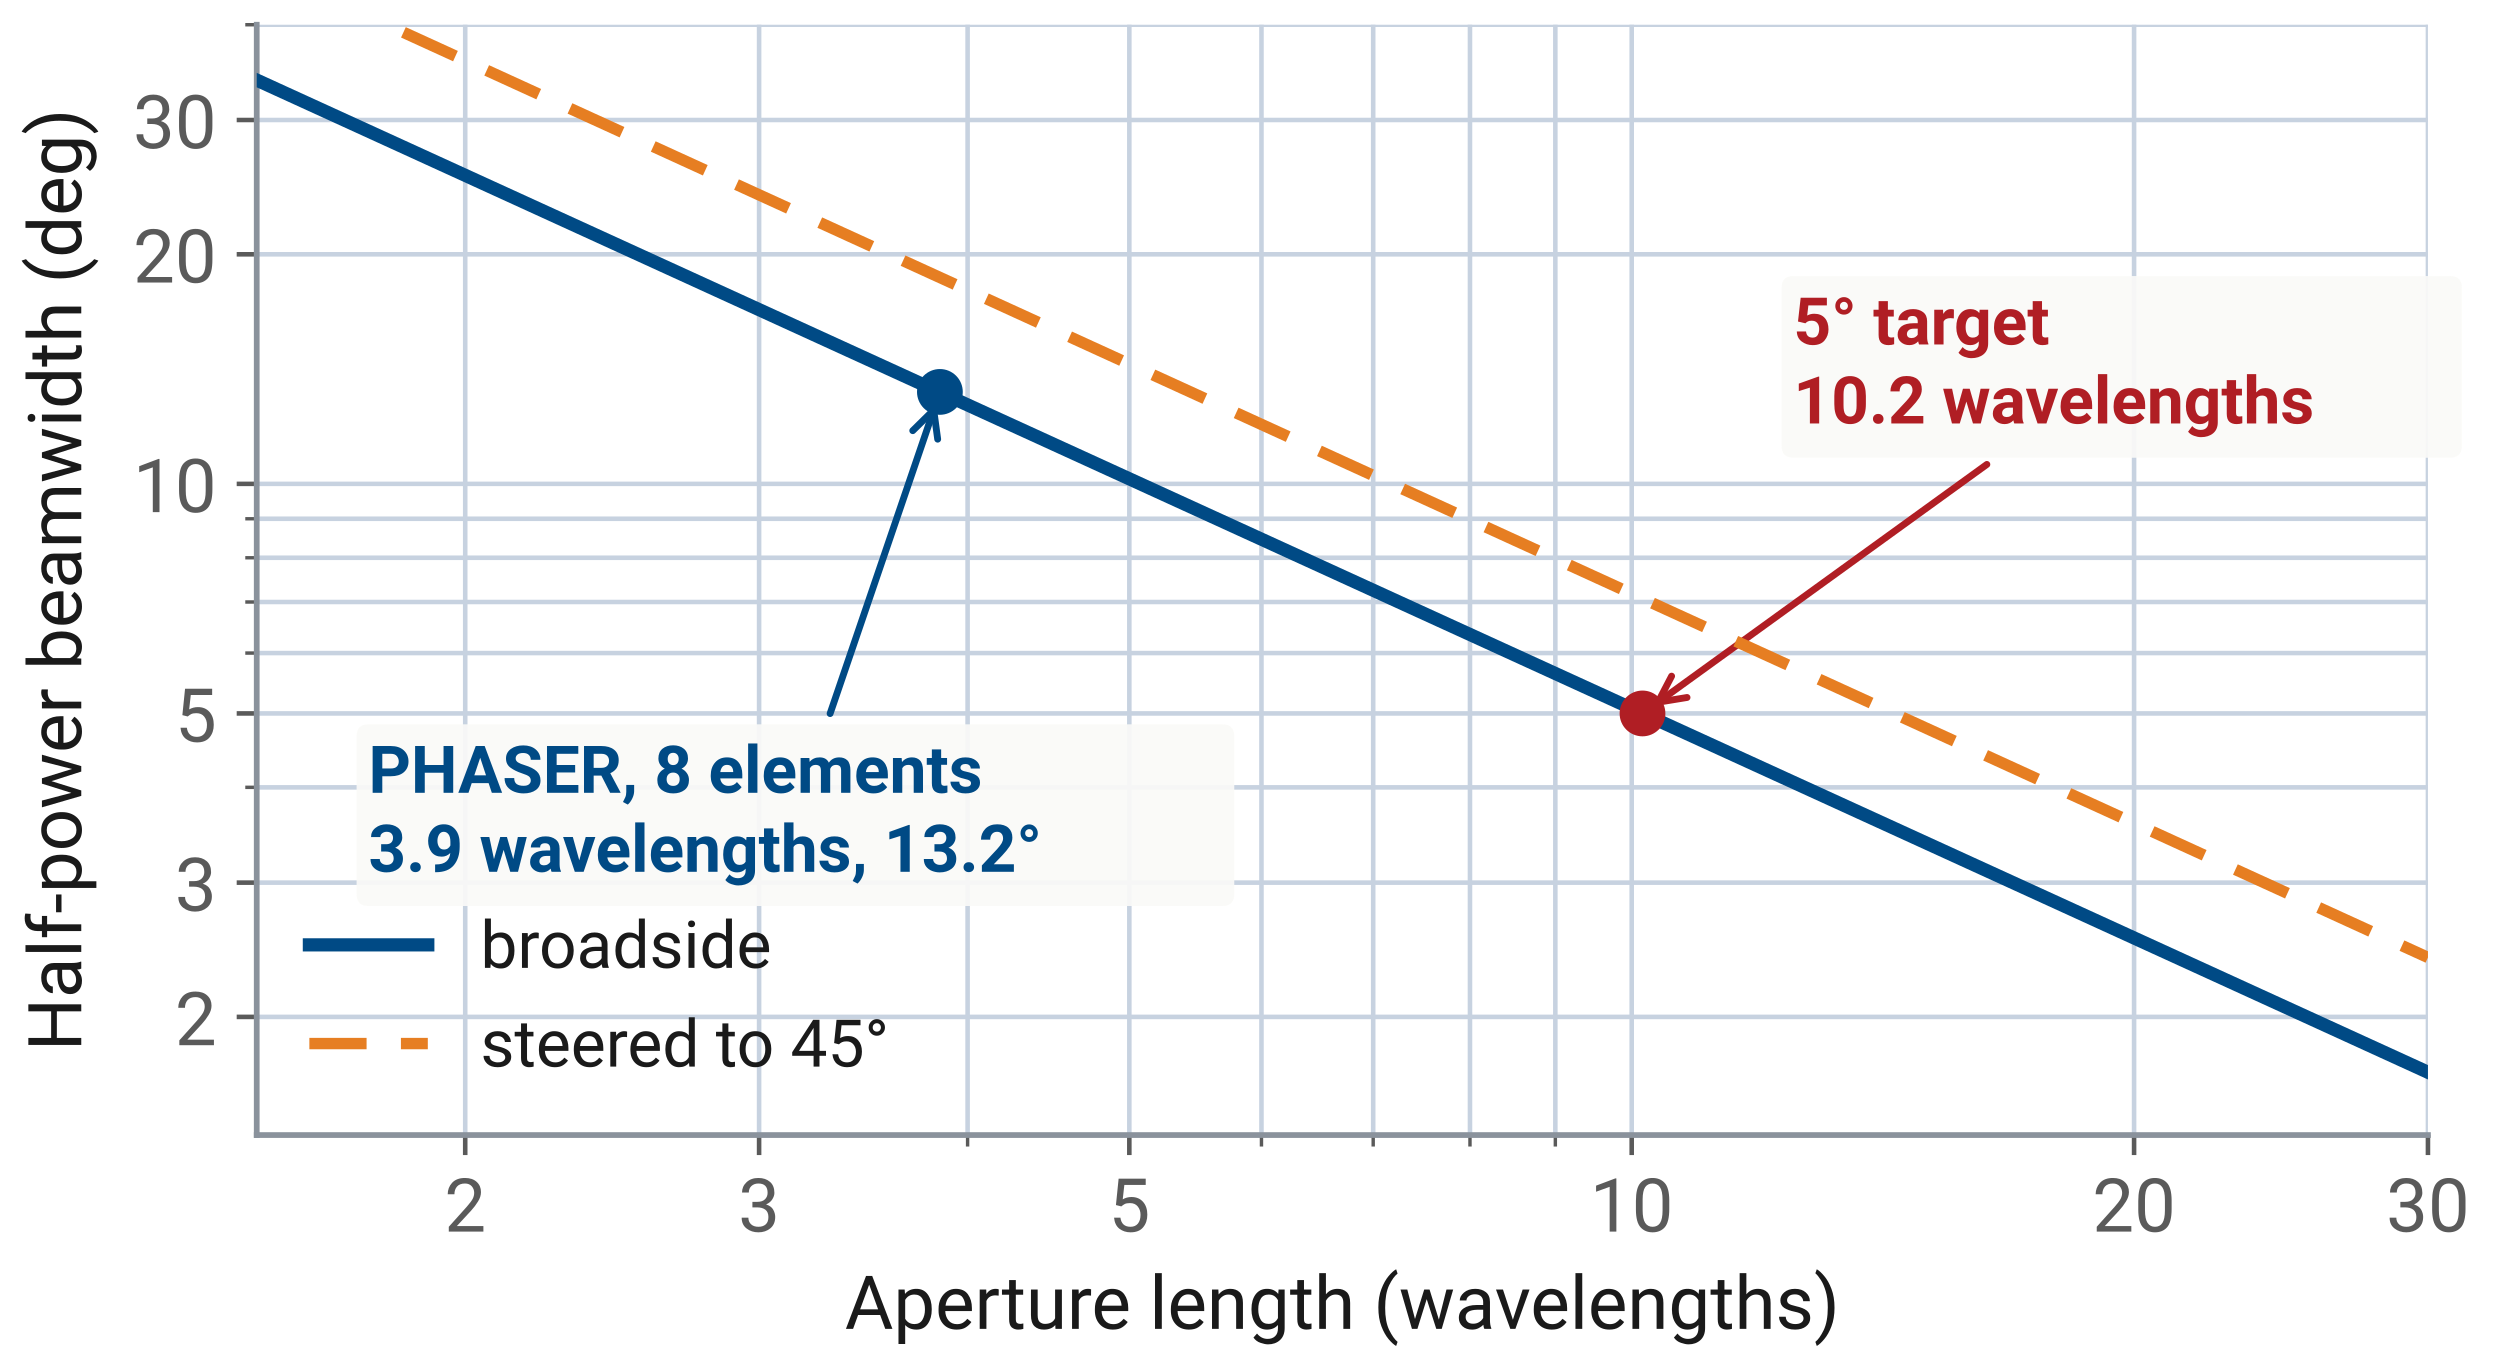
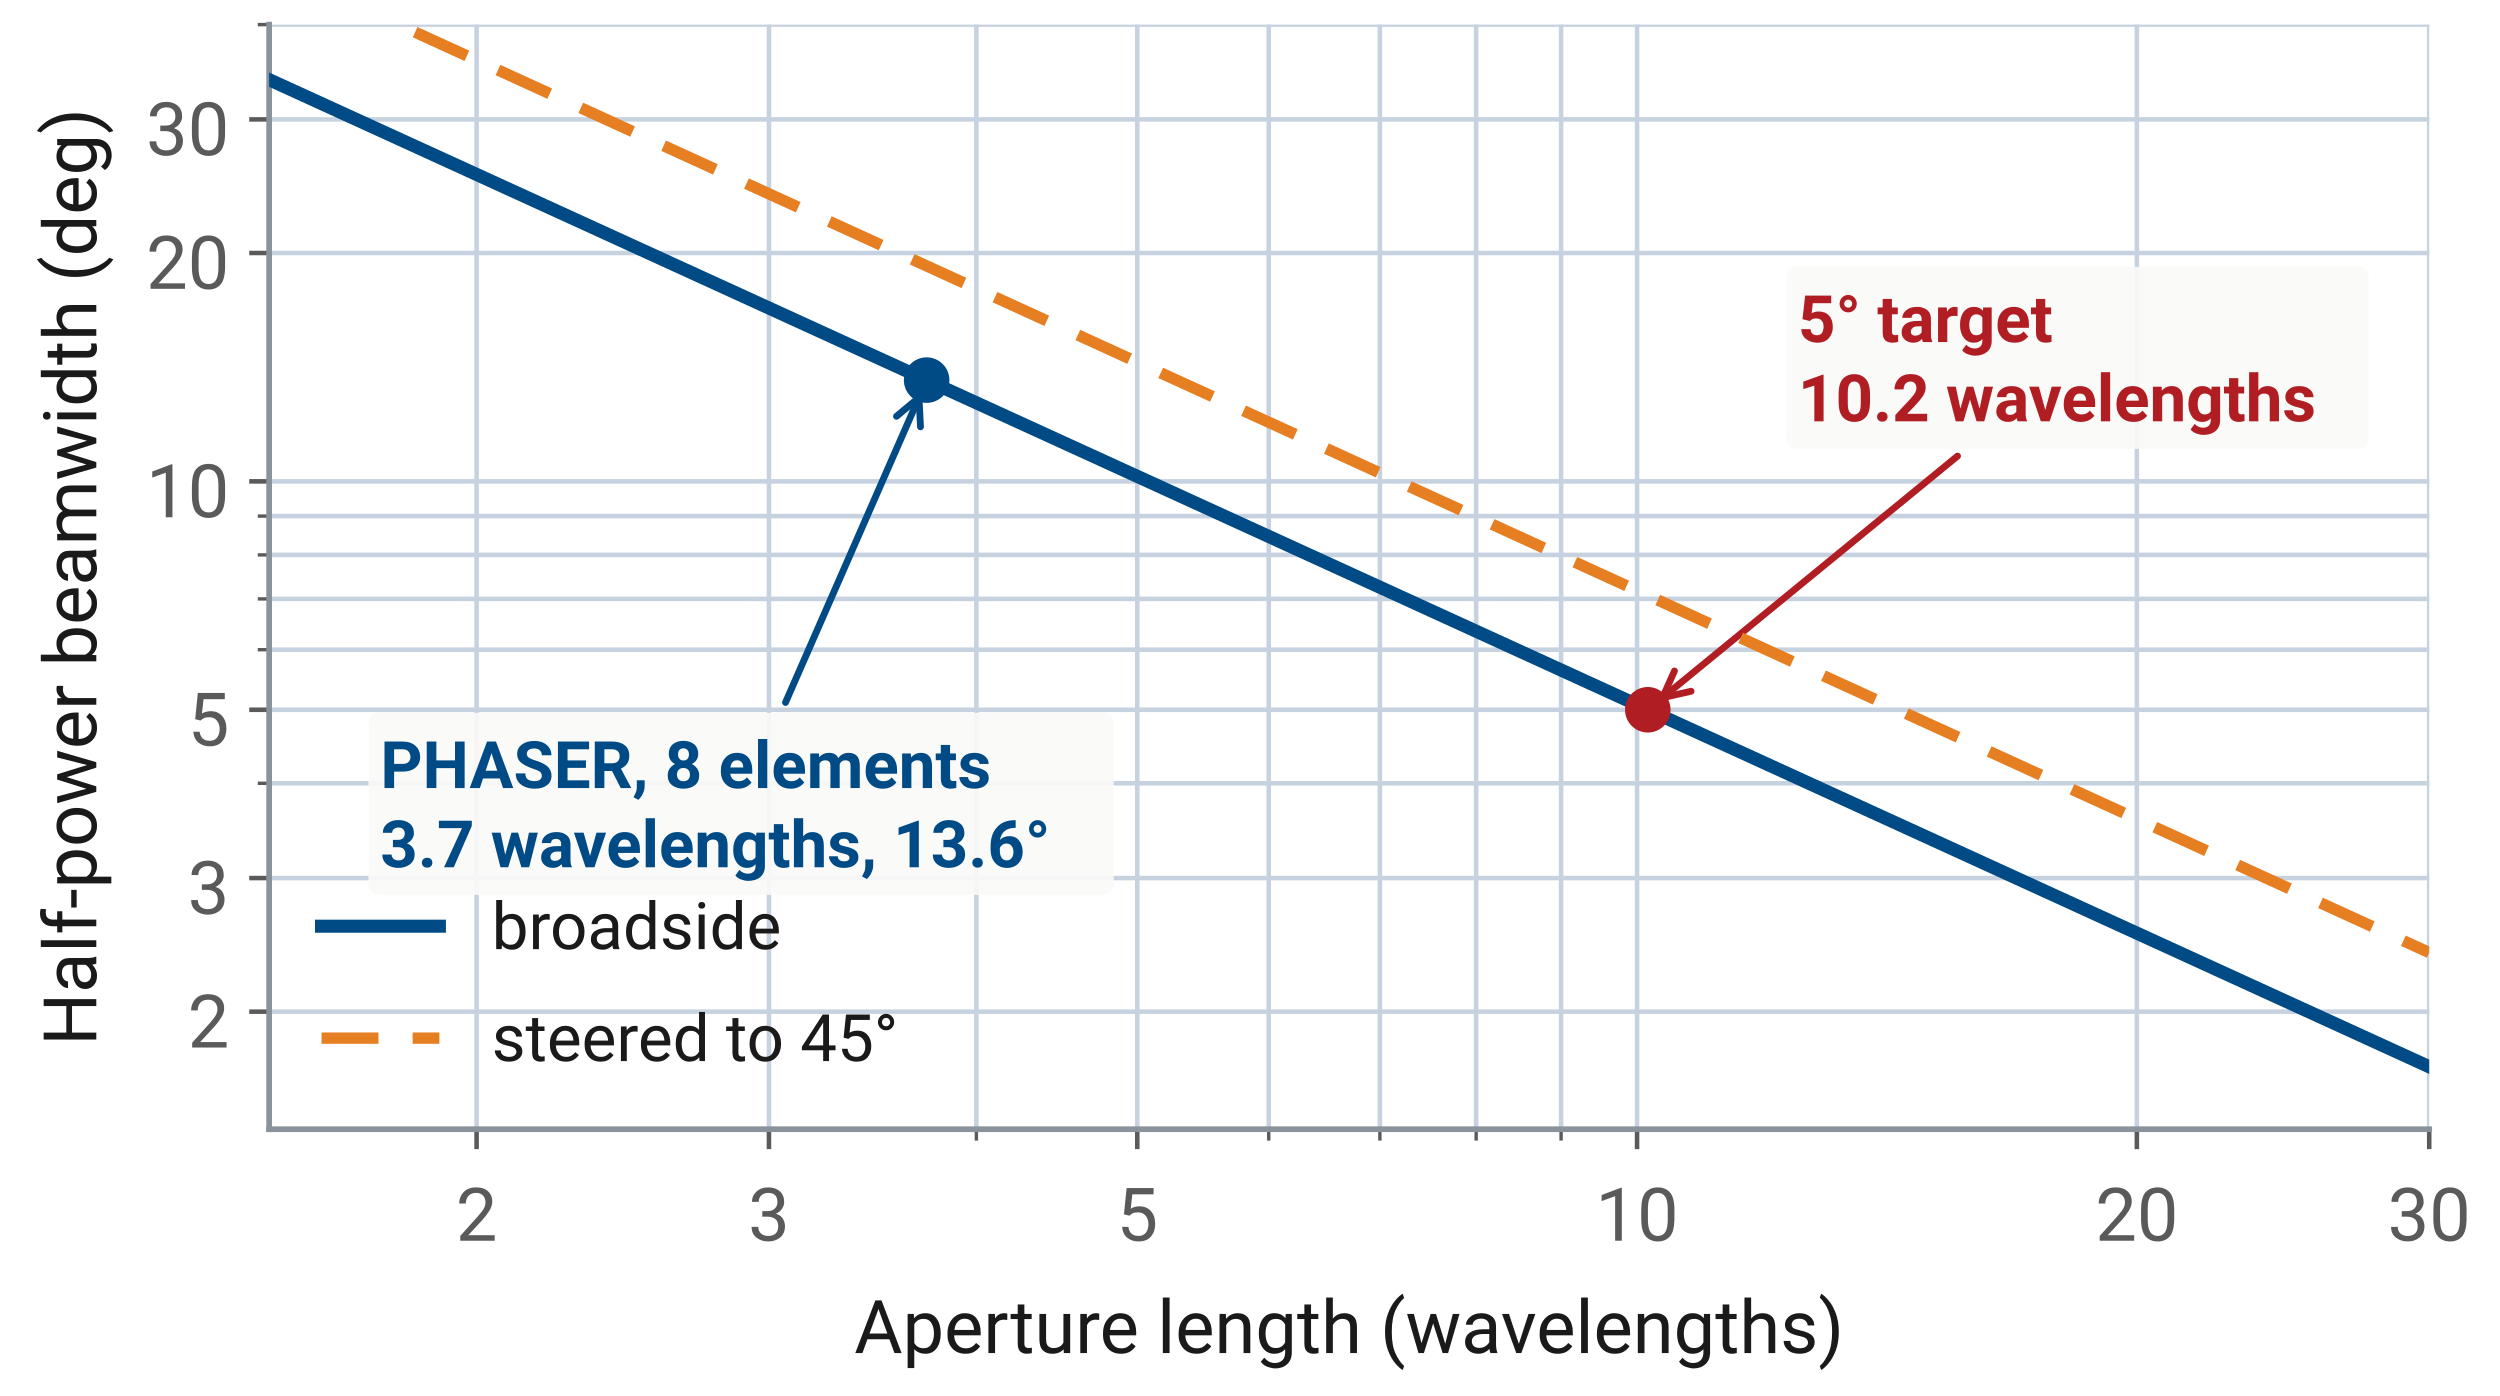
- <svg xmlns="http://www.w3.org/2000/svg" xmlns:xlink="http://www.w3.org/1999/xlink" width="436.895pt" height="239.681pt" viewBox="0 0 436.895 239.681" version="1.1">
+ <svg xmlns="http://www.w3.org/2000/svg" xmlns:xlink="http://www.w3.org/1999/xlink" width="439.157pt" height="245.139pt" viewBox="0 0 439.157 245.139" version="1.1">
  <defs>
    <style type="text/css">*{stroke-linejoin: round; stroke-linecap: butt}</style>
  </defs>
  <g id="figure_1">
    <g id="patch_1">
-       <path d="M 0 239.681  L 436.895 239.681  L 436.895 0  L 0 0  L 0 239.681  z " style="fill: none" />
+       <path d="M 0 245.139  L 439.157 245.139  L 439.157 -0  L 0 -0  L 0 245.139  z " style="fill: none" />
    </g>
    <g id="axes_1">
      <g id="patch_2">
-         <path d="M 44.864 198.36  L 424.304 198.36  L 424.304 4.32  L 44.864 4.32  L 44.864 198.36  z " style="fill: none" />
+         <path d="M 47.281 198.36  L 426.721 198.36  L 426.721 4.32  L 47.281 4.32  L 47.281 198.36  z " style="fill: none" />
      </g>
      <g id="matplotlib.axis_1">
        <g id="xtick_1">
          <g id="line2d_1">
-             <path d="M 81.301 198.36  L 81.301 4.32  " clip-path="url(#p9e1ac5e698)" style="fill: none; stroke: #c7d2e0; stroke-width: 0.8; stroke-linecap: square" />
+             <path d="M 83.719 198.36  L 83.719 4.32  " clip-path="url(#p59a55b0a7c)" style="fill: none; stroke: #c7d2e0; stroke-width: 0.8; stroke-linecap: square" />
          </g>
          <g id="line2d_2">
            <defs>
-               <path id="m5a21bd6602" d="M 0 0  L 0 3.5  " style="stroke: #5a5a5a; stroke-width: 0.8" />
+               <path id="mb65c1a8838" d="M 0 0  L 0 3.5  " style="stroke: #5a5a5a; stroke-width: 0.8" />
            </defs>
            <g>
-               <use xlink:href="#m5a21bd6602" x="81.301" y="198.36" style="fill: #5a5a5a; stroke: #5a5a5a; stroke-width: 0.8" />
+               <use xlink:href="#mb65c1a8838" x="83.719" y="198.36" style="fill: #5a5a5a; stroke: #5a5a5a; stroke-width: 0.8" />
            </g>
          </g>
          <g id="text_1">
-             <text style="font-size: 13px; font-family:'Source Sans Pro', 'Segoe UI', Roboto, Helvetica, Arial, sans-serif; text-anchor: middle; fill: #5a5a5a" x="81.301" y="215.237" transform="rotate(-0 81.30138 215.237)">2</text>
+             <text style="font-size: 13px; font-family:'Source Sans Pro', 'Segoe UI', Roboto, Helvetica, Arial, sans-serif; text-anchor: middle; fill: #5a5a5a" x="83.719" y="217.954" transform="rotate(-0 83.71908 217.9538)">2</text>
          </g>
        </g>
        <g id="xtick_2">
          <g id="line2d_3">
-             <path d="M 132.658 198.36  L 132.658 4.32  " clip-path="url(#p9e1ac5e698)" style="fill: none; stroke: #c7d2e0; stroke-width: 0.8; stroke-linecap: square" />
+             <path d="M 135.075 198.36  L 135.075 4.32  " clip-path="url(#p59a55b0a7c)" style="fill: none; stroke: #c7d2e0; stroke-width: 0.8; stroke-linecap: square" />
          </g>
          <g id="line2d_4">
            <g>
-               <use xlink:href="#m5a21bd6602" x="132.658" y="198.36" style="fill: #5a5a5a; stroke: #5a5a5a; stroke-width: 0.8" />
+               <use xlink:href="#mb65c1a8838" x="135.075" y="198.36" style="fill: #5a5a5a; stroke: #5a5a5a; stroke-width: 0.8" />
            </g>
          </g>
          <g id="text_2">
-             <text style="font-size: 13px; font-family:'Source Sans Pro', 'Segoe UI', Roboto, Helvetica, Arial, sans-serif; text-anchor: middle; fill: #5a5a5a" x="132.658" y="215.237" transform="rotate(-0 132.6577 215.237)">3</text>
+             <text style="font-size: 13px; font-family:'Source Sans Pro', 'Segoe UI', Roboto, Helvetica, Arial, sans-serif; text-anchor: middle; fill: #5a5a5a" x="135.075" y="217.954" transform="rotate(-0 135.0754 217.9538)">3</text>
          </g>
        </g>
        <g id="xtick_3">
          <g id="line2d_5">
-             <path d="M 197.359 198.36  L 197.359 4.32  " clip-path="url(#p9e1ac5e698)" style="fill: none; stroke: #c7d2e0; stroke-width: 0.8; stroke-linecap: square" />
+             <path d="M 199.777 198.36  L 199.777 4.32  " clip-path="url(#p59a55b0a7c)" style="fill: none; stroke: #c7d2e0; stroke-width: 0.8; stroke-linecap: square" />
          </g>
          <g id="line2d_6">
            <g>
-               <use xlink:href="#m5a21bd6602" x="197.359" y="198.36" style="fill: #5a5a5a; stroke: #5a5a5a; stroke-width: 0.8" />
+               <use xlink:href="#mb65c1a8838" x="199.777" y="198.36" style="fill: #5a5a5a; stroke: #5a5a5a; stroke-width: 0.8" />
            </g>
          </g>
          <g id="text_3">
-             <text style="font-size: 13px; font-family:'Source Sans Pro', 'Segoe UI', Roboto, Helvetica, Arial, sans-serif; text-anchor: middle; fill: #5a5a5a" x="197.359" y="215.237" transform="rotate(-0 197.3589 215.237)">5</text>
+             <text style="font-size: 13px; font-family:'Source Sans Pro', 'Segoe UI', Roboto, Helvetica, Arial, sans-serif; text-anchor: middle; fill: #5a5a5a" x="199.777" y="217.954" transform="rotate(-0 199.7766 217.9538)">5</text>
          </g>
        </g>
        <g id="xtick_4">
          <g id="line2d_7">
-             <path d="M 285.153 198.36  L 285.153 4.32  " clip-path="url(#p9e1ac5e698)" style="fill: none; stroke: #c7d2e0; stroke-width: 0.8; stroke-linecap: square" />
+             <path d="M 287.571 198.36  L 287.571 4.32  " clip-path="url(#p59a55b0a7c)" style="fill: none; stroke: #c7d2e0; stroke-width: 0.8; stroke-linecap: square" />
          </g>
          <g id="line2d_8">
            <g>
-               <use xlink:href="#m5a21bd6602" x="285.153" y="198.36" style="fill: #5a5a5a; stroke: #5a5a5a; stroke-width: 0.8" />
+               <use xlink:href="#mb65c1a8838" x="287.571" y="198.36" style="fill: #5a5a5a; stroke: #5a5a5a; stroke-width: 0.8" />
            </g>
          </g>
          <g id="text_4">
-             <text style="font-size: 13px; font-family:'Source Sans Pro', 'Segoe UI', Roboto, Helvetica, Arial, sans-serif; text-anchor: middle; fill: #5a5a5a" x="285.153" y="215.237" transform="rotate(-0 285.1531 215.237)">10</text>
+             <text style="font-size: 13px; font-family:'Source Sans Pro', 'Segoe UI', Roboto, Helvetica, Arial, sans-serif; text-anchor: middle; fill: #5a5a5a" x="287.571" y="217.954" transform="rotate(-0 287.5708 217.9538)">10</text>
          </g>
        </g>
        <g id="xtick_5">
          <g id="line2d_9">
-             <path d="M 372.947 198.36  L 372.947 4.32  " clip-path="url(#p9e1ac5e698)" style="fill: none; stroke: #c7d2e0; stroke-width: 0.8; stroke-linecap: square" />
+             <path d="M 375.365 198.36  L 375.365 4.32  " clip-path="url(#p59a55b0a7c)" style="fill: none; stroke: #c7d2e0; stroke-width: 0.8; stroke-linecap: square" />
          </g>
          <g id="line2d_10">
            <g>
-               <use xlink:href="#m5a21bd6602" x="372.947" y="198.36" style="fill: #5a5a5a; stroke: #5a5a5a; stroke-width: 0.8" />
+               <use xlink:href="#mb65c1a8838" x="375.365" y="198.36" style="fill: #5a5a5a; stroke: #5a5a5a; stroke-width: 0.8" />
            </g>
          </g>
          <g id="text_5">
-             <text style="font-size: 13px; font-family:'Source Sans Pro', 'Segoe UI', Roboto, Helvetica, Arial, sans-serif; text-anchor: middle; fill: #5a5a5a" x="372.947" y="215.237" transform="rotate(-0 372.9472 215.237)">20</text>
+             <text style="font-size: 13px; font-family:'Source Sans Pro', 'Segoe UI', Roboto, Helvetica, Arial, sans-serif; text-anchor: middle; fill: #5a5a5a" x="375.365" y="217.954" transform="rotate(-0 375.3649 217.9538)">20</text>
          </g>
        </g>
        <g id="xtick_6">
          <g id="line2d_11">
-             <path d="M 424.304 198.36  L 424.304 4.32  " clip-path="url(#p9e1ac5e698)" style="fill: none; stroke: #c7d2e0; stroke-width: 0.8; stroke-linecap: square" />
+             <path d="M 426.721 198.36  L 426.721 4.32  " clip-path="url(#p59a55b0a7c)" style="fill: none; stroke: #c7d2e0; stroke-width: 0.8; stroke-linecap: square" />
          </g>
          <g id="line2d_12">
            <g>
-               <use xlink:href="#m5a21bd6602" x="424.304" y="198.36" style="fill: #5a5a5a; stroke: #5a5a5a; stroke-width: 0.8" />
+               <use xlink:href="#mb65c1a8838" x="426.721" y="198.36" style="fill: #5a5a5a; stroke: #5a5a5a; stroke-width: 0.8" />
            </g>
          </g>
          <g id="text_6">
-             <text style="font-size: 13px; font-family:'Source Sans Pro', 'Segoe UI', Roboto, Helvetica, Arial, sans-serif; text-anchor: middle; fill: #5a5a5a" x="424.304" y="215.237" transform="rotate(-0 424.3035 215.237)">30</text>
+             <text style="font-size: 13px; font-family:'Source Sans Pro', 'Segoe UI', Roboto, Helvetica, Arial, sans-serif; text-anchor: middle; fill: #5a5a5a" x="426.721" y="217.954" transform="rotate(-0 426.7212 217.9538)">30</text>
          </g>
        </g>
        <g id="xtick_7">
          <g id="line2d_13">
-             <path d="M 169.096 198.36  L 169.096 4.32  " clip-path="url(#p9e1ac5e698)" style="fill: none; stroke: #c7d2e0; stroke-width: 0.8; stroke-linecap: square" />
+             <path d="M 171.513 198.36  L 171.513 4.32  " clip-path="url(#p59a55b0a7c)" style="fill: none; stroke: #c7d2e0; stroke-width: 0.8; stroke-linecap: square" />
          </g>
          <g id="line2d_14">
            <defs>
-               <path id="m3bb17d61d1" d="M 0 0  L 0 2  " style="stroke: #5a5a5a; stroke-width: 0.6" />
+               <path id="m154bb441f1" d="M 0 0  L 0 2  " style="stroke: #5a5a5a; stroke-width: 0.6" />
            </defs>
            <g>
-               <use xlink:href="#m3bb17d61d1" x="169.096" y="198.36" style="fill: #5a5a5a; stroke: #5a5a5a; stroke-width: 0.6" />
+               <use xlink:href="#m154bb441f1" x="171.513" y="198.36" style="fill: #5a5a5a; stroke: #5a5a5a; stroke-width: 0.6" />
            </g>
          </g>
        </g>
        <g id="xtick_8">
          <g id="line2d_15">
-             <path d="M 220.452 198.36  L 220.452 4.32  " clip-path="url(#p9e1ac5e698)" style="fill: none; stroke: #c7d2e0; stroke-width: 0.8; stroke-linecap: square" />
+             <path d="M 222.87 198.36  L 222.87 4.32  " clip-path="url(#p59a55b0a7c)" style="fill: none; stroke: #c7d2e0; stroke-width: 0.8; stroke-linecap: square" />
          </g>
          <g id="line2d_16">
            <g>
-               <use xlink:href="#m3bb17d61d1" x="220.452" y="198.36" style="fill: #5a5a5a; stroke: #5a5a5a; stroke-width: 0.6" />
+               <use xlink:href="#m154bb441f1" x="222.87" y="198.36" style="fill: #5a5a5a; stroke: #5a5a5a; stroke-width: 0.6" />
            </g>
          </g>
        </g>
        <g id="xtick_9">
          <g id="line2d_17">
-             <path d="M 239.977 198.36  L 239.977 4.32  " clip-path="url(#p9e1ac5e698)" style="fill: none; stroke: #c7d2e0; stroke-width: 0.8; stroke-linecap: square" />
+             <path d="M 242.394 198.36  L 242.394 4.32  " clip-path="url(#p59a55b0a7c)" style="fill: none; stroke: #c7d2e0; stroke-width: 0.8; stroke-linecap: square" />
          </g>
          <g id="line2d_18">
            <g>
-               <use xlink:href="#m3bb17d61d1" x="239.977" y="198.36" style="fill: #5a5a5a; stroke: #5a5a5a; stroke-width: 0.6" />
+               <use xlink:href="#m154bb441f1" x="242.394" y="198.36" style="fill: #5a5a5a; stroke: #5a5a5a; stroke-width: 0.6" />
            </g>
          </g>
        </g>
        <g id="xtick_10">
          <g id="line2d_19">
-             <path d="M 256.89 198.36  L 256.89 4.32  " clip-path="url(#p9e1ac5e698)" style="fill: none; stroke: #c7d2e0; stroke-width: 0.8; stroke-linecap: square" />
+             <path d="M 259.307 198.36  L 259.307 4.32  " clip-path="url(#p59a55b0a7c)" style="fill: none; stroke: #c7d2e0; stroke-width: 0.8; stroke-linecap: square" />
          </g>
          <g id="line2d_20">
            <g>
-               <use xlink:href="#m3bb17d61d1" x="256.89" y="198.36" style="fill: #5a5a5a; stroke: #5a5a5a; stroke-width: 0.6" />
+               <use xlink:href="#m154bb441f1" x="259.307" y="198.36" style="fill: #5a5a5a; stroke: #5a5a5a; stroke-width: 0.6" />
            </g>
          </g>
        </g>
        <g id="xtick_11">
          <g id="line2d_21">
-             <path d="M 271.808 198.36  L 271.808 4.32  " clip-path="url(#p9e1ac5e698)" style="fill: none; stroke: #c7d2e0; stroke-width: 0.8; stroke-linecap: square" />
+             <path d="M 274.226 198.36  L 274.226 4.32  " clip-path="url(#p59a55b0a7c)" style="fill: none; stroke: #c7d2e0; stroke-width: 0.8; stroke-linecap: square" />
          </g>
          <g id="line2d_22">
            <g>
-               <use xlink:href="#m3bb17d61d1" x="271.808" y="198.36" style="fill: #5a5a5a; stroke: #5a5a5a; stroke-width: 0.6" />
+               <use xlink:href="#m154bb441f1" x="274.226" y="198.36" style="fill: #5a5a5a; stroke: #5a5a5a; stroke-width: 0.6" />
            </g>
          </g>
        </g>
        <g id="text_7">
-           <text style="font-size: 13px; font-family:'Source Sans Pro', 'Segoe UI', Roboto, Helvetica, Arial, sans-serif; text-anchor: middle; fill: #1a1a1a" x="234.584" y="232.238" transform="rotate(-0 234.5835 232.238)">Aperture length  (wavelengths)</text>
+           <text style="font-size: 13px; font-family:'Source Sans Pro', 'Segoe UI', Roboto, Helvetica, Arial, sans-serif; text-anchor: middle; fill: #1a1a1a" x="237.001" y="237.683" transform="rotate(-0 237.0012 237.6832)">Aperture length  (wavelengths)</text>
        </g>
      </g>
      <g id="matplotlib.axis_2">
        <g id="ytick_1">
          <g id="line2d_23">
-             <path d="M 44.864 177.715  L 424.304 177.715  " clip-path="url(#p9e1ac5e698)" style="fill: none; stroke: #c7d2e0; stroke-width: 0.8; stroke-linecap: square" />
+             <path d="M 47.281 177.715  L 426.721 177.715  " clip-path="url(#p59a55b0a7c)" style="fill: none; stroke: #c7d2e0; stroke-width: 0.8; stroke-linecap: square" />
          </g>
          <g id="line2d_24">
            <defs>
-               <path id="m0675254a1c" d="M 0 0  L -3.5 0  " style="stroke: #5a5a5a; stroke-width: 0.8" />
+               <path id="mfd4e75d287" d="M 0 0  L -3.5 0  " style="stroke: #5a5a5a; stroke-width: 0.8" />
            </defs>
            <g>
-               <use xlink:href="#m0675254a1c" x="44.864" y="177.715" style="fill: #5a5a5a; stroke: #5a5a5a; stroke-width: 0.8" />
+               <use xlink:href="#mfd4e75d287" x="47.281" y="177.715" style="fill: #5a5a5a; stroke: #5a5a5a; stroke-width: 0.8" />
            </g>
          </g>
          <g id="text_8">
-             <text style="font-size: 13px; font-family:'Source Sans Pro', 'Segoe UI', Roboto, Helvetica, Arial, sans-serif; text-anchor: end; fill: #5a5a5a" x="37.864" y="182.654" transform="rotate(-0 37.86352 182.6538)">2</text>
+             <text style="font-size: 13px; font-family:'Source Sans Pro', 'Segoe UI', Roboto, Helvetica, Arial, sans-serif; text-anchor: end; fill: #5a5a5a" x="40.281" y="184.012" transform="rotate(-0 40.28121 184.0122)">2</text>
          </g>
        </g>
        <g id="ytick_2">
          <g id="line2d_25">
-             <path d="M 44.864 154.247  L 424.304 154.247  " clip-path="url(#p9e1ac5e698)" style="fill: none; stroke: #c7d2e0; stroke-width: 0.8; stroke-linecap: square" />
+             <path d="M 47.281 154.247  L 426.721 154.247  " clip-path="url(#p59a55b0a7c)" style="fill: none; stroke: #c7d2e0; stroke-width: 0.8; stroke-linecap: square" />
          </g>
          <g id="line2d_26">
            <g>
-               <use xlink:href="#m0675254a1c" x="44.864" y="154.247" style="fill: #5a5a5a; stroke: #5a5a5a; stroke-width: 0.8" />
+               <use xlink:href="#mfd4e75d287" x="47.281" y="154.247" style="fill: #5a5a5a; stroke: #5a5a5a; stroke-width: 0.8" />
            </g>
          </g>
          <g id="text_9">
-             <text style="font-size: 13px; font-family:'Source Sans Pro', 'Segoe UI', Roboto, Helvetica, Arial, sans-serif; text-anchor: end; fill: #5a5a5a" x="37.864" y="159.185" transform="rotate(-0 37.86352 159.1852)">3</text>
+             <text style="font-size: 13px; font-family:'Source Sans Pro', 'Segoe UI', Roboto, Helvetica, Arial, sans-serif; text-anchor: end; fill: #5a5a5a" x="40.281" y="160.544" transform="rotate(-0 40.28121 160.5436)">3</text>
          </g>
        </g>
        <g id="ytick_3">
          <g id="line2d_27">
-             <path d="M 44.864 124.68  L 424.304 124.68  " clip-path="url(#p9e1ac5e698)" style="fill: none; stroke: #c7d2e0; stroke-width: 0.8; stroke-linecap: square" />
+             <path d="M 47.281 124.68  L 426.721 124.68  " clip-path="url(#p59a55b0a7c)" style="fill: none; stroke: #c7d2e0; stroke-width: 0.8; stroke-linecap: square" />
          </g>
          <g id="line2d_28">
            <g>
-               <use xlink:href="#m0675254a1c" x="44.864" y="124.68" style="fill: #5a5a5a; stroke: #5a5a5a; stroke-width: 0.8" />
+               <use xlink:href="#mfd4e75d287" x="47.281" y="124.68" style="fill: #5a5a5a; stroke: #5a5a5a; stroke-width: 0.8" />
            </g>
          </g>
          <g id="text_10">
-             <text style="font-size: 13px; font-family:'Source Sans Pro', 'Segoe UI', Roboto, Helvetica, Arial, sans-serif; text-anchor: end; fill: #5a5a5a" x="37.864" y="129.618" transform="rotate(-0 37.86352 129.6182)">5</text>
+             <text style="font-size: 13px; font-family:'Source Sans Pro', 'Segoe UI', Roboto, Helvetica, Arial, sans-serif; text-anchor: end; fill: #5a5a5a" x="40.281" y="130.977" transform="rotate(-0 40.28121 130.9766)">5</text>
          </g>
        </g>
        <g id="ytick_4">
          <g id="line2d_29">
-             <path d="M 44.864 84.56  L 424.304 84.56  " clip-path="url(#p9e1ac5e698)" style="fill: none; stroke: #c7d2e0; stroke-width: 0.8; stroke-linecap: square" />
+             <path d="M 47.281 84.56  L 426.721 84.56  " clip-path="url(#p59a55b0a7c)" style="fill: none; stroke: #c7d2e0; stroke-width: 0.8; stroke-linecap: square" />
          </g>
          <g id="line2d_30">
            <g>
-               <use xlink:href="#m0675254a1c" x="44.864" y="84.56" style="fill: #5a5a5a; stroke: #5a5a5a; stroke-width: 0.8" />
+               <use xlink:href="#mfd4e75d287" x="47.281" y="84.56" style="fill: #5a5a5a; stroke: #5a5a5a; stroke-width: 0.8" />
            </g>
          </g>
          <g id="text_11">
-             <text style="font-size: 13px; font-family:'Source Sans Pro', 'Segoe UI', Roboto, Helvetica, Arial, sans-serif; text-anchor: end; fill: #5a5a5a" x="37.864" y="89.498" transform="rotate(-0 37.86352 89.4983)">10</text>
+             <text style="font-size: 13px; font-family:'Source Sans Pro', 'Segoe UI', Roboto, Helvetica, Arial, sans-serif; text-anchor: end; fill: #5a5a5a" x="40.281" y="90.857" transform="rotate(-0 40.28121 90.8567)">10</text>
          </g>
        </g>
        <g id="ytick_5">
          <g id="line2d_31">
-             <path d="M 44.864 44.44  L 424.304 44.44  " clip-path="url(#p9e1ac5e698)" style="fill: none; stroke: #c7d2e0; stroke-width: 0.8; stroke-linecap: square" />
+             <path d="M 47.281 44.44  L 426.721 44.44  " clip-path="url(#p59a55b0a7c)" style="fill: none; stroke: #c7d2e0; stroke-width: 0.8; stroke-linecap: square" />
          </g>
          <g id="line2d_32">
            <g>
-               <use xlink:href="#m0675254a1c" x="44.864" y="44.44" style="fill: #5a5a5a; stroke: #5a5a5a; stroke-width: 0.8" />
+               <use xlink:href="#mfd4e75d287" x="47.281" y="44.44" style="fill: #5a5a5a; stroke: #5a5a5a; stroke-width: 0.8" />
            </g>
          </g>
          <g id="text_12">
-             <text style="font-size: 13px; font-family:'Source Sans Pro', 'Segoe UI', Roboto, Helvetica, Arial, sans-serif; text-anchor: end; fill: #5a5a5a" x="37.864" y="49.378" transform="rotate(-0 37.86352 49.37839)">20</text>
+             <text style="font-size: 13px; font-family:'Source Sans Pro', 'Segoe UI', Roboto, Helvetica, Arial, sans-serif; text-anchor: end; fill: #5a5a5a" x="40.281" y="50.737" transform="rotate(-0 40.28121 50.73679)">20</text>
          </g>
        </g>
        <g id="ytick_6">
          <g id="line2d_33">
-             <path d="M 44.864 20.971  L 424.304 20.971  " clip-path="url(#p9e1ac5e698)" style="fill: none; stroke: #c7d2e0; stroke-width: 0.8; stroke-linecap: square" />
+             <path d="M 47.281 20.971  L 426.721 20.971  " clip-path="url(#p59a55b0a7c)" style="fill: none; stroke: #c7d2e0; stroke-width: 0.8; stroke-linecap: square" />
          </g>
          <g id="line2d_34">
            <g>
-               <use xlink:href="#m0675254a1c" x="44.864" y="20.971" style="fill: #5a5a5a; stroke: #5a5a5a; stroke-width: 0.8" />
+               <use xlink:href="#mfd4e75d287" x="47.281" y="20.971" style="fill: #5a5a5a; stroke: #5a5a5a; stroke-width: 0.8" />
            </g>
          </g>
          <g id="text_13">
-             <text style="font-size: 13px; font-family:'Source Sans Pro', 'Segoe UI', Roboto, Helvetica, Arial, sans-serif; text-anchor: end; fill: #5a5a5a" x="37.864" y="25.91" transform="rotate(-0 37.86352 25.90974)">30</text>
+             <text style="font-size: 13px; font-family:'Source Sans Pro', 'Segoe UI', Roboto, Helvetica, Arial, sans-serif; text-anchor: end; fill: #5a5a5a" x="40.281" y="27.268" transform="rotate(-0 40.28121 27.26814)">30</text>
          </g>
        </g>
        <g id="ytick_7">
          <g id="line2d_35">
-             <path d="M 44.864 137.595  L 424.304 137.595  " clip-path="url(#p9e1ac5e698)" style="fill: none; stroke: #c7d2e0; stroke-width: 0.8; stroke-linecap: square" />
+             <path d="M 47.281 137.595  L 426.721 137.595  " clip-path="url(#p59a55b0a7c)" style="fill: none; stroke: #c7d2e0; stroke-width: 0.8; stroke-linecap: square" />
          </g>
          <g id="line2d_36">
            <defs>
-               <path id="m9b8db97666" d="M 0 0  L -2 0  " style="stroke: #5a5a5a; stroke-width: 0.6" />
+               <path id="mdb252d0db6" d="M 0 0  L -2 0  " style="stroke: #5a5a5a; stroke-width: 0.6" />
            </defs>
            <g>
-               <use xlink:href="#m9b8db97666" x="44.864" y="137.595" style="fill: #5a5a5a; stroke: #5a5a5a; stroke-width: 0.6" />
+               <use xlink:href="#mdb252d0db6" x="47.281" y="137.595" style="fill: #5a5a5a; stroke: #5a5a5a; stroke-width: 0.6" />
            </g>
          </g>
        </g>
        <g id="ytick_8">
          <g id="line2d_37">
-             <path d="M 44.864 114.127  L 424.304 114.127  " clip-path="url(#p9e1ac5e698)" style="fill: none; stroke: #c7d2e0; stroke-width: 0.8; stroke-linecap: square" />
+             <path d="M 47.281 114.127  L 426.721 114.127  " clip-path="url(#p59a55b0a7c)" style="fill: none; stroke: #c7d2e0; stroke-width: 0.8; stroke-linecap: square" />
          </g>
          <g id="line2d_38">
            <g>
-               <use xlink:href="#m9b8db97666" x="44.864" y="114.127" style="fill: #5a5a5a; stroke: #5a5a5a; stroke-width: 0.6" />
+               <use xlink:href="#mdb252d0db6" x="47.281" y="114.127" style="fill: #5a5a5a; stroke: #5a5a5a; stroke-width: 0.6" />
            </g>
          </g>
        </g>
        <g id="ytick_9">
          <g id="line2d_39">
-             <path d="M 44.864 105.204  L 424.304 105.204  " clip-path="url(#p9e1ac5e698)" style="fill: none; stroke: #c7d2e0; stroke-width: 0.8; stroke-linecap: square" />
+             <path d="M 47.281 105.204  L 426.721 105.204  " clip-path="url(#p59a55b0a7c)" style="fill: none; stroke: #c7d2e0; stroke-width: 0.8; stroke-linecap: square" />
          </g>
          <g id="line2d_40">
            <g>
-               <use xlink:href="#m9b8db97666" x="44.864" y="105.204" style="fill: #5a5a5a; stroke: #5a5a5a; stroke-width: 0.6" />
+               <use xlink:href="#mdb252d0db6" x="47.281" y="105.204" style="fill: #5a5a5a; stroke: #5a5a5a; stroke-width: 0.6" />
            </g>
          </g>
        </g>
        <g id="ytick_10">
          <g id="line2d_41">
-             <path d="M 44.864 97.476  L 424.304 97.476  " clip-path="url(#p9e1ac5e698)" style="fill: none; stroke: #c7d2e0; stroke-width: 0.8; stroke-linecap: square" />
+             <path d="M 47.281 97.476  L 426.721 97.476  " clip-path="url(#p59a55b0a7c)" style="fill: none; stroke: #c7d2e0; stroke-width: 0.8; stroke-linecap: square" />
          </g>
          <g id="line2d_42">
            <g>
-               <use xlink:href="#m9b8db97666" x="44.864" y="97.476" style="fill: #5a5a5a; stroke: #5a5a5a; stroke-width: 0.6" />
+               <use xlink:href="#mdb252d0db6" x="47.281" y="97.476" style="fill: #5a5a5a; stroke: #5a5a5a; stroke-width: 0.6" />
            </g>
          </g>
        </g>
        <g id="ytick_11">
          <g id="line2d_43">
-             <path d="M 44.864 90.658  L 424.304 90.658  " clip-path="url(#p9e1ac5e698)" style="fill: none; stroke: #c7d2e0; stroke-width: 0.8; stroke-linecap: square" />
+             <path d="M 47.281 90.658  L 426.721 90.658  " clip-path="url(#p59a55b0a7c)" style="fill: none; stroke: #c7d2e0; stroke-width: 0.8; stroke-linecap: square" />
          </g>
          <g id="line2d_44">
            <g>
-               <use xlink:href="#m9b8db97666" x="44.864" y="90.658" style="fill: #5a5a5a; stroke: #5a5a5a; stroke-width: 0.6" />
+               <use xlink:href="#mdb252d0db6" x="47.281" y="90.658" style="fill: #5a5a5a; stroke: #5a5a5a; stroke-width: 0.6" />
            </g>
          </g>
        </g>
        <g id="ytick_12">
          <g id="line2d_45">
-             <path d="M 44.864 4.32  L 424.304 4.32  " clip-path="url(#p9e1ac5e698)" style="fill: none; stroke: #c7d2e0; stroke-width: 0.8; stroke-linecap: square" />
+             <path d="M 47.281 4.32  L 426.721 4.32  " clip-path="url(#p59a55b0a7c)" style="fill: none; stroke: #c7d2e0; stroke-width: 0.8; stroke-linecap: square" />
          </g>
          <g id="line2d_46">
            <g>
-               <use xlink:href="#m9b8db97666" x="44.864" y="4.32" style="fill: #5a5a5a; stroke: #5a5a5a; stroke-width: 0.6" />
+               <use xlink:href="#mdb252d0db6" x="47.281" y="4.32" style="fill: #5a5a5a; stroke: #5a5a5a; stroke-width: 0.6" />
            </g>
          </g>
        </g>
        <g id="text_14">
-           <text style="font-size: 13px; font-family:'Source Sans Pro', 'Segoe UI', Roboto, Helvetica, Arial, sans-serif; text-anchor: middle; fill: #1a1a1a" x="14.198" y="101.34" transform="rotate(-90 14.19797 101.34)">Half-power beamwidth  (deg)</text>
+           <text style="font-size: 13px; font-family:'Source Sans Pro', 'Segoe UI', Roboto, Helvetica, Arial, sans-serif; text-anchor: middle; fill: #1a1a1a" x="16.914" y="101.34" transform="rotate(-90 16.91375 101.34)">Half-power beamwidth  (deg)</text>
        </g>
      </g>
      <g id="patch_3">
-         <path d="M 44.864 198.36  L 44.864 4.32  " style="fill: none; stroke: #8a929c; stroke-linejoin: miter; stroke-linecap: square" />
+         <path d="M 47.281 198.36  L 47.281 4.32  " style="fill: none; stroke: #8a929c; stroke-linejoin: miter; stroke-linecap: square" />
      </g>
      <g id="patch_4">
-         <path d="M 44.864 198.36  L 424.304 198.36  " style="fill: none; stroke: #8a929c; stroke-linejoin: miter; stroke-linecap: square" />
+         <path d="M 47.281 198.36  L 426.721 198.36  " style="fill: none; stroke: #8a929c; stroke-linejoin: miter; stroke-linecap: square" />
      </g>
      <g id="patch_5">
-         <path d="M 145.069 124.7  Q 154.339 97.54 163.176 71.65  " style="fill: none; stroke: #004a85; stroke-width: 1.2; stroke-linecap: round" />
-         <path d="M 159.513 75.261  L 163.176 71.65  L 163.867 76.747  " style="fill: none; stroke: #004a85; stroke-width: 1.2; stroke-linecap: round" />
+         <path d="M 137.985 123.391  Q 149.978 95.999 161.433 69.837  " style="fill: none; stroke: #004a85; stroke-width: 1.2; stroke-linecap: round" />
+         <path d="M 157.481 73.128  L 161.433 69.837  L 161.695 74.973  " style="fill: none; stroke: #004a85; stroke-width: 1.2; stroke-linecap: round" />
      </g>
      <g id="text_15">
        <g id="patch_6">
-           <path d="M 64.388 158.333  L 213.628 158.333  Q 215.698 158.333 215.698 156.263  L 215.698 128.656  Q 215.698 126.586 213.628 126.586  L 64.388 126.586  Q 62.318 126.586 62.318 128.656  L 62.318 156.263  Q 62.318 158.333 64.388 158.333  z " style="fill: #fafaf7; opacity: 0.92" />
-         </g>
-         <text style="font-weight: 700; font-size: 11.5px; font-family:'Source Sans Pro', 'Segoe UI', Roboto, Helvetica, Arial, sans-serif; fill: #004a85" transform="translate(64.38827 138.5457)">PHASER, 8 elements</text>
-         <text style="font-weight: 700; font-size: 11.5px; font-family:'Source Sans Pro', 'Segoe UI', Roboto, Helvetica, Arial, sans-serif; fill: #004a85" transform="translate(64.38827 152.3488)">3.9 wavelengths, 13.2°</text>
+           <path d="M 66.806 157.193  L 193.561 157.193  Q 195.631 157.193 195.631 155.123  L 195.631 127.294  Q 195.631 125.224 193.561 125.224  L 66.806 125.224  Q 64.736 125.224 64.736 127.294  L 64.736 155.123  Q 64.736 157.193 66.806 157.193  z " style="fill: #fafaf7; opacity: 0.92" />
+         </g>
+         <text style="font-weight: 700; font-size: 11.5px; font-family:'Source Sans Pro', 'Segoe UI', Roboto, Helvetica, Arial, sans-serif; fill: #004a85" transform="translate(66.80596 138.4343)">PHASER, 8 elements</text>
+         <text style="font-weight: 700; font-size: 11.5px; font-family:'Source Sans Pro', 'Segoe UI', Roboto, Helvetica, Arial, sans-serif; fill: #004a85" transform="translate(66.80596 152.3488)">3.7 wavelengths, 13.6°</text>
      </g>
      <g id="patch_7">
-         <path d="M 347.219 81.162  Q 317.939 102.335 289.746 122.722  " style="fill: none; stroke: #b01e24; stroke-width: 1.2; stroke-linecap: round" />
-         <path d="M 294.821 121.891  L 289.746 122.722  L 292.126 118.163  " style="fill: none; stroke: #b01e24; stroke-width: 1.2; stroke-linecap: round" />
+         <path d="M 343.865 80.117  Q 317.433 101.766 292.039 122.565  " style="fill: none; stroke: #b01e24; stroke-width: 1.2; stroke-linecap: round" />
+         <path d="M 297.055 121.43  L 292.039 122.565  L 294.14 117.871  " style="fill: none; stroke: #b01e24; stroke-width: 1.2; stroke-linecap: round" />
      </g>
      <g id="text_16">
        <g id="patch_8">
-           <path d="M 313.416 79.991  L 428.163 79.991  Q 430.233 79.991 430.233 77.921  L 430.233 50.315  Q 430.233 48.245 428.163 48.245  L 313.416 48.245  Q 311.346 48.245 311.346 50.315  L 311.346 77.921  Q 311.346 79.991 313.416 79.991  z " style="fill: #fafaf7; opacity: 0.92" />
-         </g>
-         <text style="font-weight: 700; font-size: 11.5px; font-family:'Source Sans Pro', 'Segoe UI', Roboto, Helvetica, Arial, sans-serif; fill: #b01e24" transform="translate(313.4165 60.20376)">5° target</text>
-         <text style="font-weight: 700; font-size: 11.5px; font-family:'Source Sans Pro', 'Segoe UI', Roboto, Helvetica, Arial, sans-serif; fill: #b01e24" transform="translate(313.4165 74.00691)">10.2 wavelengths</text>
+           <path d="M 315.834 78.851  L 414.021 78.851  Q 416.091 78.851 416.091 76.781  L 416.091 48.952  Q 416.091 46.882 414.021 46.882  L 315.834 46.882  Q 313.764 46.882 313.764 48.952  L 313.764 76.781  Q 313.764 78.851 315.834 78.851  z " style="fill: #fafaf7; opacity: 0.92" />
+         </g>
+         <text style="font-weight: 700; font-size: 11.5px; font-family:'Source Sans Pro', 'Segoe UI', Roboto, Helvetica, Arial, sans-serif; fill: #b01e24" transform="translate(315.8342 60.09235)">5° target</text>
+         <text style="font-weight: 700; font-size: 11.5px; font-family:'Source Sans Pro', 'Segoe UI', Roboto, Helvetica, Arial, sans-serif; fill: #b01e24" transform="translate(315.8342 74.00691)">10.2 wavelengths</text>
      </g>
      <g id="line2d_47">
-         <path d="M 44.864 13.995  L 424.304 187.39  L 424.304 187.39  " clip-path="url(#p9e1ac5e698)" style="fill: none; stroke: #004a85; stroke-width: 2.3; stroke-linecap: square" />
+         <path d="M 47.281 13.995  L 426.721 187.39  L 426.721 187.39  " clip-path="url(#p59a55b0a7c)" style="fill: none; stroke: #004a85; stroke-width: 2.3; stroke-linecap: square" />
      </g>
      <g id="line2d_48">
-         <path d="M 55.947 -1  L 424.304 167.331  L 424.304 167.331  " clip-path="url(#p9e1ac5e698)" style="fill: none; stroke-dasharray: 10,6; stroke-dashoffset: 0; stroke: #e67e22; stroke-width: 2" />
+         <path d="M 58.365 -1  L 426.721 167.331  L 426.721 167.331  " clip-path="url(#p59a55b0a7c)" style="fill: none; stroke-dasharray: 10,6; stroke-dashoffset: 0; stroke: #e67e22; stroke-width: 2" />
      </g>
      <g id="legend_1">
        <g id="line2d_49">
-           <path d="M 54.064 165.121  L 64.414 165.121  L 74.764 165.121  " style="fill: none; stroke: #004a85; stroke-width: 2.3; stroke-linecap: square" />
+           <path d="M 56.481 162.697  L 66.831 162.697  L 77.181 162.697  " style="fill: none; stroke: #004a85; stroke-width: 2.3; stroke-linecap: square" />
        </g>
        <g id="text_17">
-           <text style="font-size: 11.5px; font-family:'Source Sans Pro', 'Segoe UI', Roboto, Helvetica, Arial, sans-serif; text-anchor: start; fill: #1a1a1a" x="83.964" y="169.146" transform="rotate(-0 83.96352 169.1464)">broadside</text>
+           <text style="font-size: 11.5px; font-family:'Source Sans Pro', 'Segoe UI', Roboto, Helvetica, Arial, sans-serif; text-anchor: start; fill: #1a1a1a" x="86.381" y="166.722" transform="rotate(-0 86.38121 166.7215)">broadside</text>
        </g>
        <g id="line2d_50">
-           <path d="M 54.064 182.372  L 64.414 182.372  L 74.764 182.372  " style="fill: none; stroke-dasharray: 10,6; stroke-dashoffset: 0; stroke: #e67e22; stroke-width: 2" />
+           <path d="M 56.481 182.361  L 66.831 182.361  L 77.181 182.361  " style="fill: none; stroke-dasharray: 10,6; stroke-dashoffset: 0; stroke: #e67e22; stroke-width: 2" />
        </g>
        <g id="text_18">
-           <text style="font-size: 11.5px; font-family:'Source Sans Pro', 'Segoe UI', Roboto, Helvetica, Arial, sans-serif; text-anchor: start; fill: #1a1a1a" x="83.964" y="186.397" transform="rotate(-0 83.96352 186.3973)">steered to 45°</text>
+           <text style="font-size: 11.5px; font-family:'Source Sans Pro', 'Segoe UI', Roboto, Helvetica, Arial, sans-serif; text-anchor: start; fill: #1a1a1a" x="86.381" y="186.386" transform="rotate(-0 86.38121 186.3861)">steered to 45°</text>
        </g>
      </g>
      <g id="line2d_51">
-         <path d="M 164.254 68.49  " clip-path="url(#p9e1ac5e698)" style="fill: none; stroke: #004a85; stroke-width: 1.5; stroke-linecap: square" />
+         <path d="M 162.775 66.773  " clip-path="url(#p59a55b0a7c)" style="fill: none; stroke: #004a85; stroke-width: 1.5; stroke-linecap: square" />
        <defs>
-           <path id="m117d1c2765" d="M 0 3.5  C 0.928 3.5 1.819 3.131 2.475 2.475  C 3.131 1.819 3.5 0.928 3.5 0  C 3.5 -0.928 3.131 -1.819 2.475 -2.475  C 1.819 -3.131 0.928 -3.5 0 -3.5  C -0.928 -3.5 -1.819 -3.131 -2.475 -2.475  C -3.131 -1.819 -3.5 -0.928 -3.5 0  C -3.5 0.928 -3.131 1.819 -2.475 2.475  C -1.819 3.131 -0.928 3.5 0 3.5  z " style="stroke: #004a85" />
+           <path id="m76241c4da5" d="M 0 3.5  C 0.928 3.5 1.819 3.131 2.475 2.475  C 3.131 1.819 3.5 0.928 3.5 0  C 3.5 -0.928 3.131 -1.819 2.475 -2.475  C 1.819 -3.131 0.928 -3.5 0 -3.5  C -0.928 -3.5 -1.819 -3.131 -2.475 -2.475  C -3.131 -1.819 -3.5 -0.928 -3.5 0  C -3.5 0.928 -3.131 1.819 -2.475 2.475  C -1.819 3.131 -0.928 3.5 0 3.5  z " style="stroke: #004a85" />
        </defs>
-         <g clip-path="url(#p9e1ac5e698)">
-           <use xlink:href="#m117d1c2765" x="164.254" y="68.49" style="fill: #004a85; stroke: #004a85" />
+         <g clip-path="url(#p59a55b0a7c)">
+           <use xlink:href="#m76241c4da5" x="162.775" y="66.773" style="fill: #004a85; stroke: #004a85" />
        </g>
      </g>
      <g id="line2d_52">
-         <path d="M 287.039 124.68  " clip-path="url(#p9e1ac5e698)" style="fill: none; stroke: #b01e24; stroke-width: 1.5; stroke-linecap: square" />
+         <path d="M 289.457 124.68  " clip-path="url(#p59a55b0a7c)" style="fill: none; stroke: #b01e24; stroke-width: 1.5; stroke-linecap: square" />
        <defs>
-           <path id="me950a7ac96" d="M 0 3.5  C 0.928 3.5 1.819 3.131 2.475 2.475  C 3.131 1.819 3.5 0.928 3.5 0  C 3.5 -0.928 3.131 -1.819 2.475 -2.475  C 1.819 -3.131 0.928 -3.5 0 -3.5  C -0.928 -3.5 -1.819 -3.131 -2.475 -2.475  C -3.131 -1.819 -3.5 -0.928 -3.5 0  C -3.5 0.928 -3.131 1.819 -2.475 2.475  C -1.819 3.131 -0.928 3.5 0 3.5  z " style="stroke: #b01e24" />
+           <path id="m6d65dce3ee" d="M 0 3.5  C 0.928 3.5 1.819 3.131 2.475 2.475  C 3.131 1.819 3.5 0.928 3.5 0  C 3.5 -0.928 3.131 -1.819 2.475 -2.475  C 1.819 -3.131 0.928 -3.5 0 -3.5  C -0.928 -3.5 -1.819 -3.131 -2.475 -2.475  C -3.131 -1.819 -3.5 -0.928 -3.5 0  C -3.5 0.928 -3.131 1.819 -2.475 2.475  C -1.819 3.131 -0.928 3.5 0 3.5  z " style="stroke: #b01e24" />
        </defs>
-         <g clip-path="url(#p9e1ac5e698)">
-           <use xlink:href="#me950a7ac96" x="287.039" y="124.68" style="fill: #b01e24; stroke: #b01e24" />
+         <g clip-path="url(#p59a55b0a7c)">
+           <use xlink:href="#m6d65dce3ee" x="289.457" y="124.68" style="fill: #b01e24; stroke: #b01e24" />
        </g>
      </g>
    </g>
  </g>
  <defs>
-     <clipPath id="p9e1ac5e698">
-       <rect x="44.864" y="4.32" width="379.44" height="194.04" />
+     <clipPath id="p59a55b0a7c">
+       <rect x="47.281" y="4.32" width="379.44" height="194.04" />
    </clipPath>
  </defs>
</svg>
